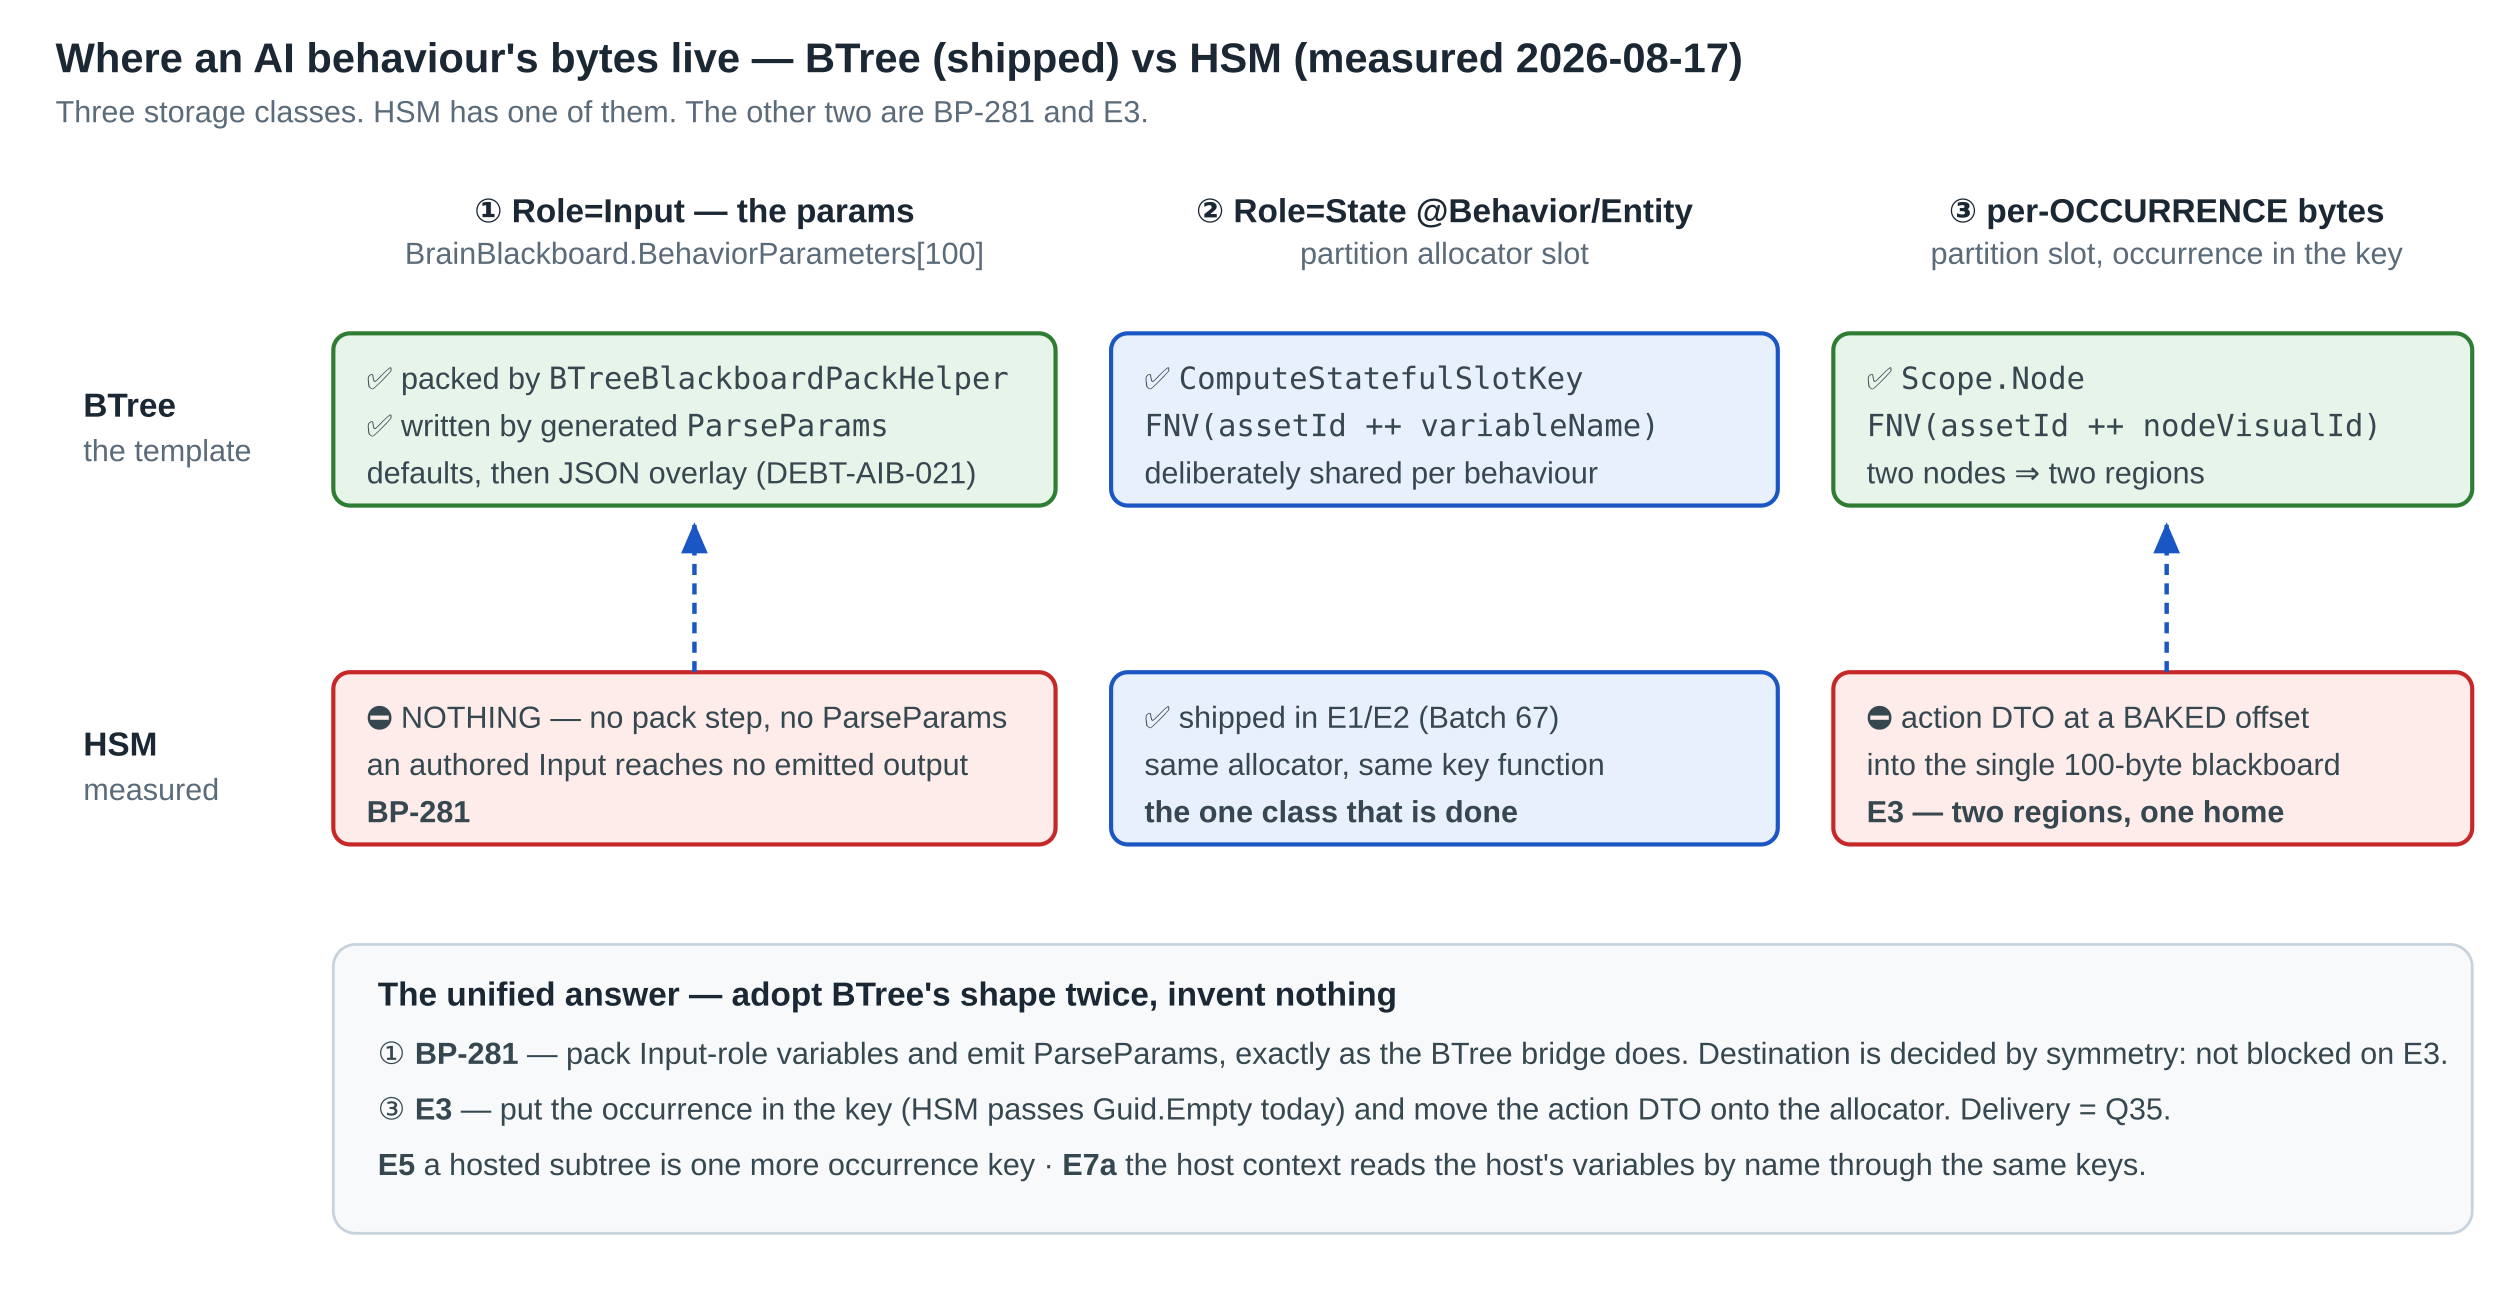
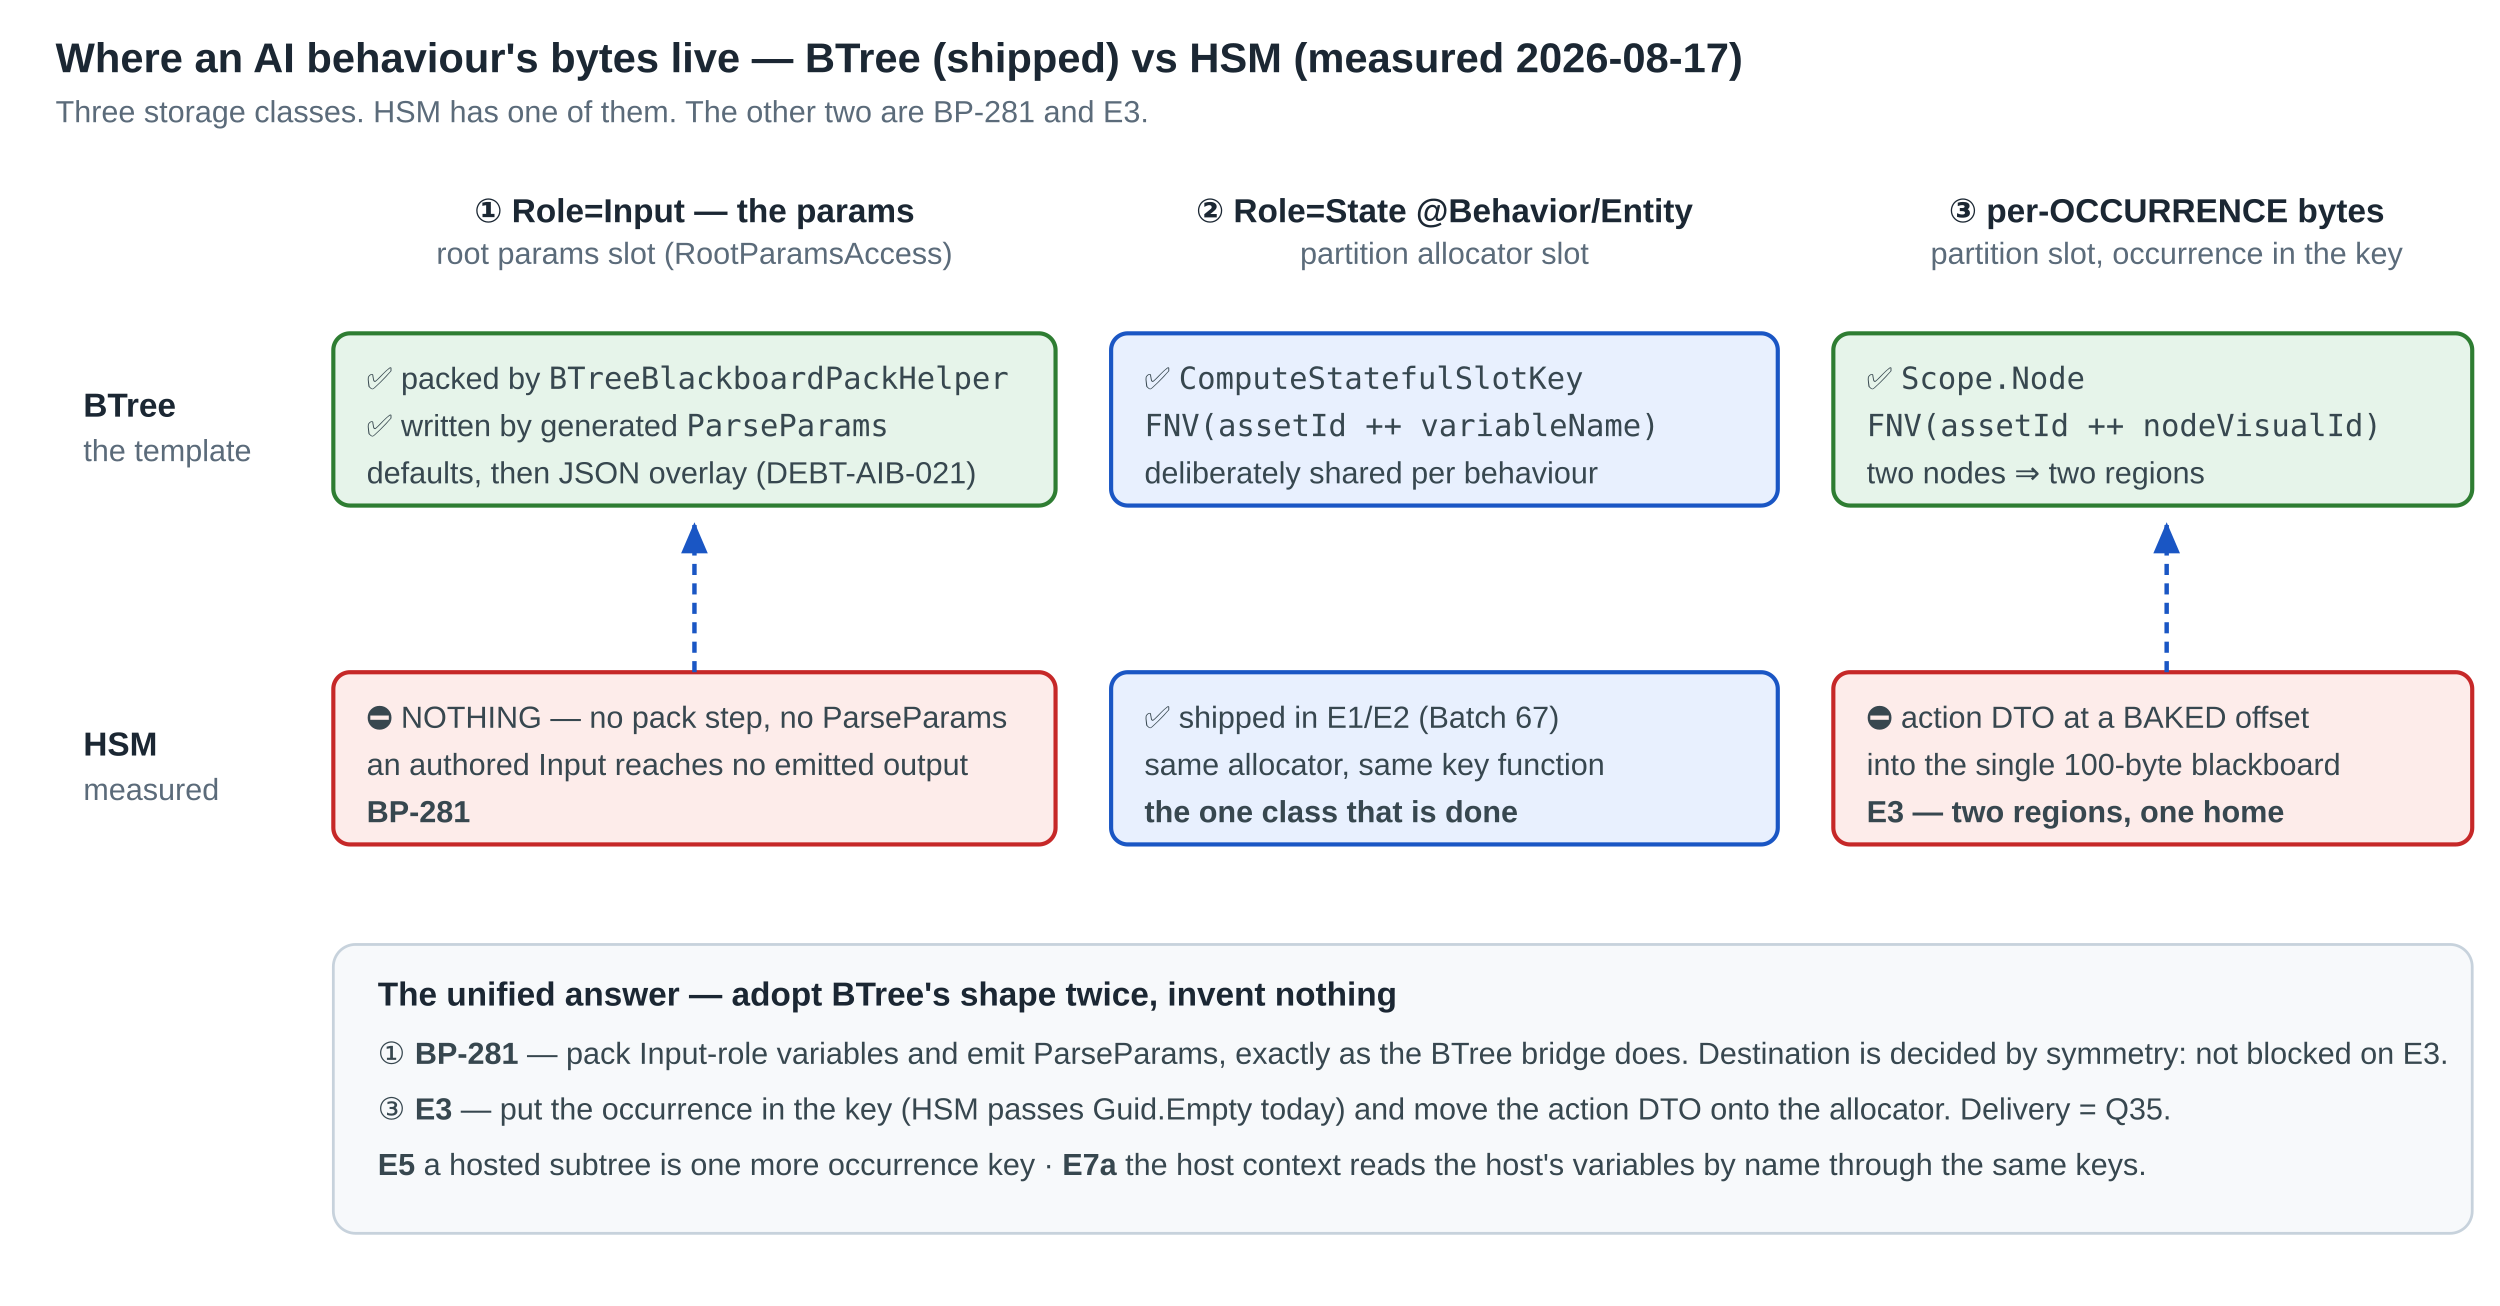
<svg xmlns="http://www.w3.org/2000/svg" viewBox="0 0 900 470" font-family="Segoe UI, Arial, sans-serif" font-size="13">
  <style>
    .hdr   { font-size:15px; font-weight:700; fill:#1b2733 }
    .sub   { font-size:11px; fill:#5b6b7a }
    .lbl   { font-size:12px; font-weight:600; fill:#1b2733 }
    .ok    { fill:#e6f4ea; stroke:#2e7d32 }
    .gap   { fill:#fdecea; stroke:#c62828 }
    .part  { fill:#e8f0fe; stroke:#1a56c4 }
    .note  { font-size:11px; fill:#37474f }
    .mono  { font-family:Consolas, monospace; font-size:11px }
  </style>
  <text x="20" y="26" class="hdr">Where an AI behaviour's bytes live — BTree (shipped) vs HSM (measured 2026-08-17)</text>
  <text x="20" y="44" class="sub">Three storage classes. HSM has one of them. The other two are BP-281 and E3.</text>
  <text x="250" y="80" class="lbl" text-anchor="middle">① Role=Input — the params</text>
-   <text x="250" y="95" class="sub" text-anchor="middle">BrainBlackboard.BehaviorParameters[100]</text>
+   <text x="250" y="95" class="sub" text-anchor="middle">root params slot (RootParamsAccess)</text>
  <text x="520" y="80" class="lbl" text-anchor="middle">② Role=State @Behavior/Entity</text>
  <text x="520" y="95" class="sub" text-anchor="middle">partition allocator slot</text>
  <text x="780" y="80" class="lbl" text-anchor="middle">③ per-OCCURRENCE bytes</text>
  <text x="780" y="95" class="sub" text-anchor="middle">partition slot, occurrence in the key</text>
  <text x="30" y="150" class="lbl">BTree</text>
  <text x="30" y="166" class="sub">the template</text>
  <rect x="120" y="120" width="260" height="62" rx="6" class="ok" stroke-width="1.5" />
  <text x="132" y="140" class="note">✅ packed by <tspan class="mono">BTreeBlackboardPackHelper</tspan>
  </text>
  <text x="132" y="157" class="note">✅ written by generated <tspan class="mono">ParseParams</tspan>
  </text>
  <text x="132" y="174" class="note">defaults, then JSON overlay (DEBT-AIB-021)</text>
  <rect x="400" y="120" width="240" height="62" rx="6" class="part" stroke-width="1.5" />
  <text x="412" y="140" class="note">✅ <tspan class="mono">ComputeStatefulSlotKey</tspan>
  </text>
  <text x="412" y="157" class="note">
    <tspan class="mono">FNV(assetId ++ variableName)</tspan>
  </text>
  <text x="412" y="174" class="note">deliberately shared per behaviour</text>
  <rect x="660" y="120" width="230" height="62" rx="6" class="ok" stroke-width="1.5" />
  <text x="672" y="140" class="note">✅ <tspan class="mono">Scope.Node</tspan>
  </text>
  <text x="672" y="157" class="note">
    <tspan class="mono">FNV(assetId ++ nodeVisualId)</tspan>
  </text>
  <text x="672" y="174" class="note">two nodes ⇒ two regions</text>
  <text x="30" y="272" class="lbl">HSM</text>
  <text x="30" y="288" class="sub">measured</text>
  <rect x="120" y="242" width="260" height="62" rx="6" class="gap" stroke-width="1.5" />
  <text x="132" y="262" class="note">⛔ NOTHING — no pack step, no ParseParams</text>
  <text x="132" y="279" class="note">an authored Input reaches no emitted output</text>
  <text x="132" y="296" class="note" font-weight="700">BP-281</text>
  <rect x="400" y="242" width="240" height="62" rx="6" class="part" stroke-width="1.5" />
  <text x="412" y="262" class="note">✅ shipped in E1/E2 (Batch 67)</text>
  <text x="412" y="279" class="note">same allocator, same key function</text>
  <text x="412" y="296" class="note" font-weight="700">the one class that is done</text>
  <rect x="660" y="242" width="230" height="62" rx="6" class="gap" stroke-width="1.5" />
  <text x="672" y="262" class="note">⛔ action DTO at a BAKED offset</text>
  <text x="672" y="279" class="note">into the single 100-byte blackboard</text>
  <text x="672" y="296" class="note" font-weight="700">E3 — two regions, one home</text>
  <defs>
    <marker id="a" markerWidth="9" markerHeight="9" refX="7" refY="3" orient="auto">
      <path d="M0,0 L7,3 L0,6 Z" fill="#1a56c4" />
    </marker>
  </defs>
  <path d="M250,120 L250,105 L250,105" stroke="none" />
  <line x1="250" y1="242" x2="250" y2="188" stroke="#1a56c4" stroke-width="1.6" marker-end="url(#a)" stroke-dasharray="4 3" />
  <line x1="780" y1="242" x2="780" y2="188" stroke="#1a56c4" stroke-width="1.6" marker-end="url(#a)" stroke-dasharray="4 3" />
  <rect x="120" y="340" width="770" height="104" rx="8" fill="#f7f9fb" stroke="#c7d2dc" />
  <text x="136" y="362" class="lbl">The unified answer — adopt BTree's shape twice, invent nothing</text>
  <text x="136" y="383" class="note">① <tspan font-weight="700">BP-281</tspan> — pack Input-role variables and emit ParseParams, exactly as the BTree bridge does. Destination is decided by symmetry: not blocked on E3.</text>
  <text x="136" y="403" class="note">③ <tspan font-weight="700">E3</tspan> — put the occurrence in the key (HSM passes Guid.Empty today) and move the action DTO onto the allocator. Delivery = Q35.</text>
  <text x="136" y="423" class="note">
    <tspan font-weight="700">E5</tspan> a hosted subtree is one more occurrence key · <tspan font-weight="700">E7a</tspan> the host context reads the host's variables by name through the same keys.</text>
</svg>
